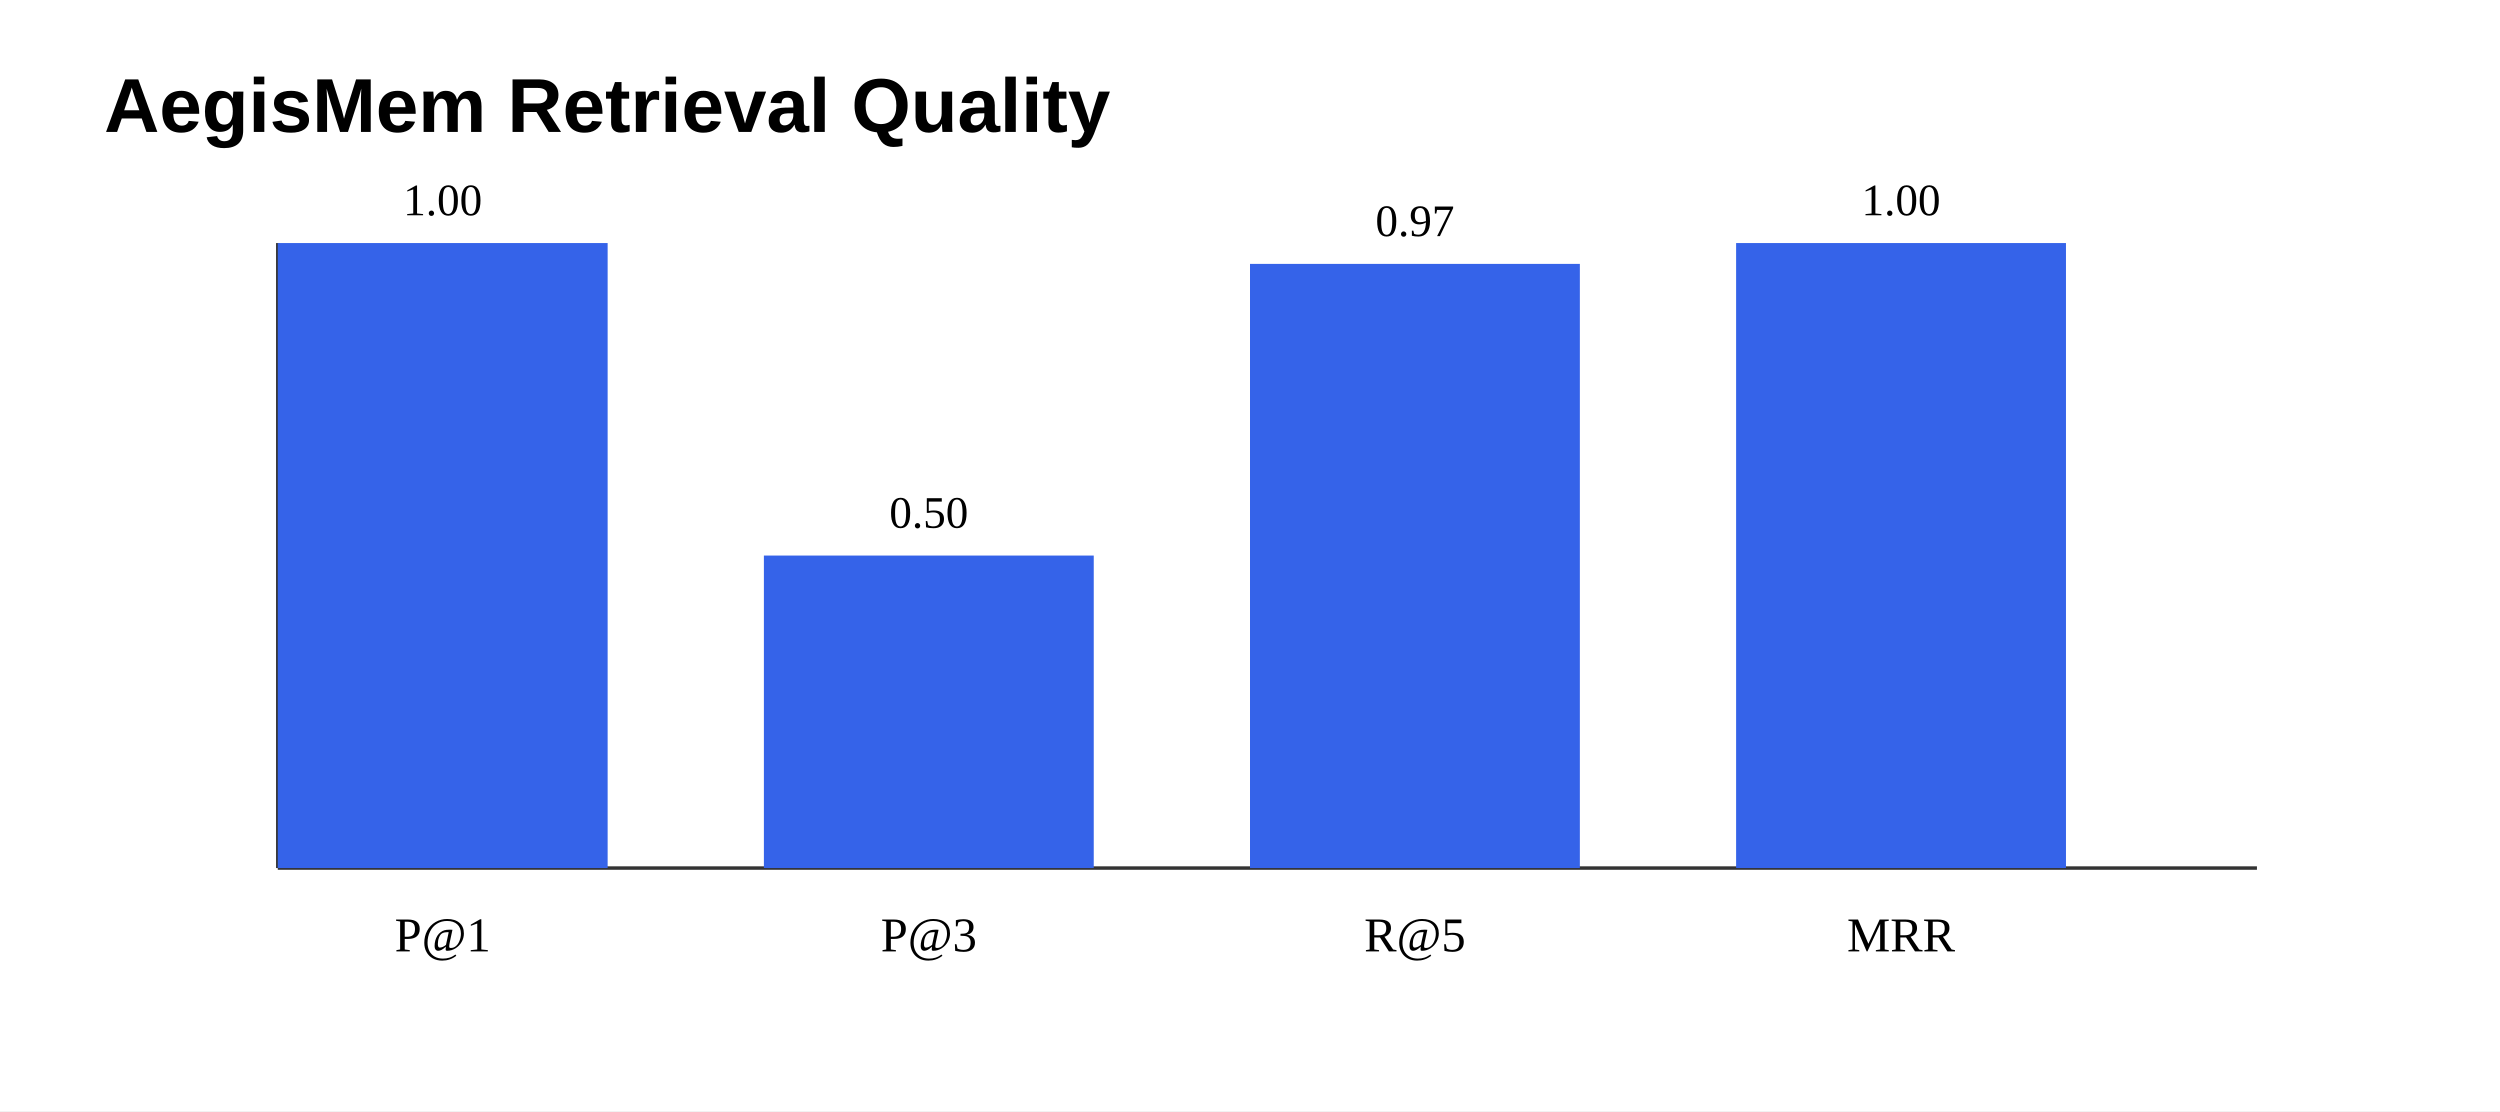
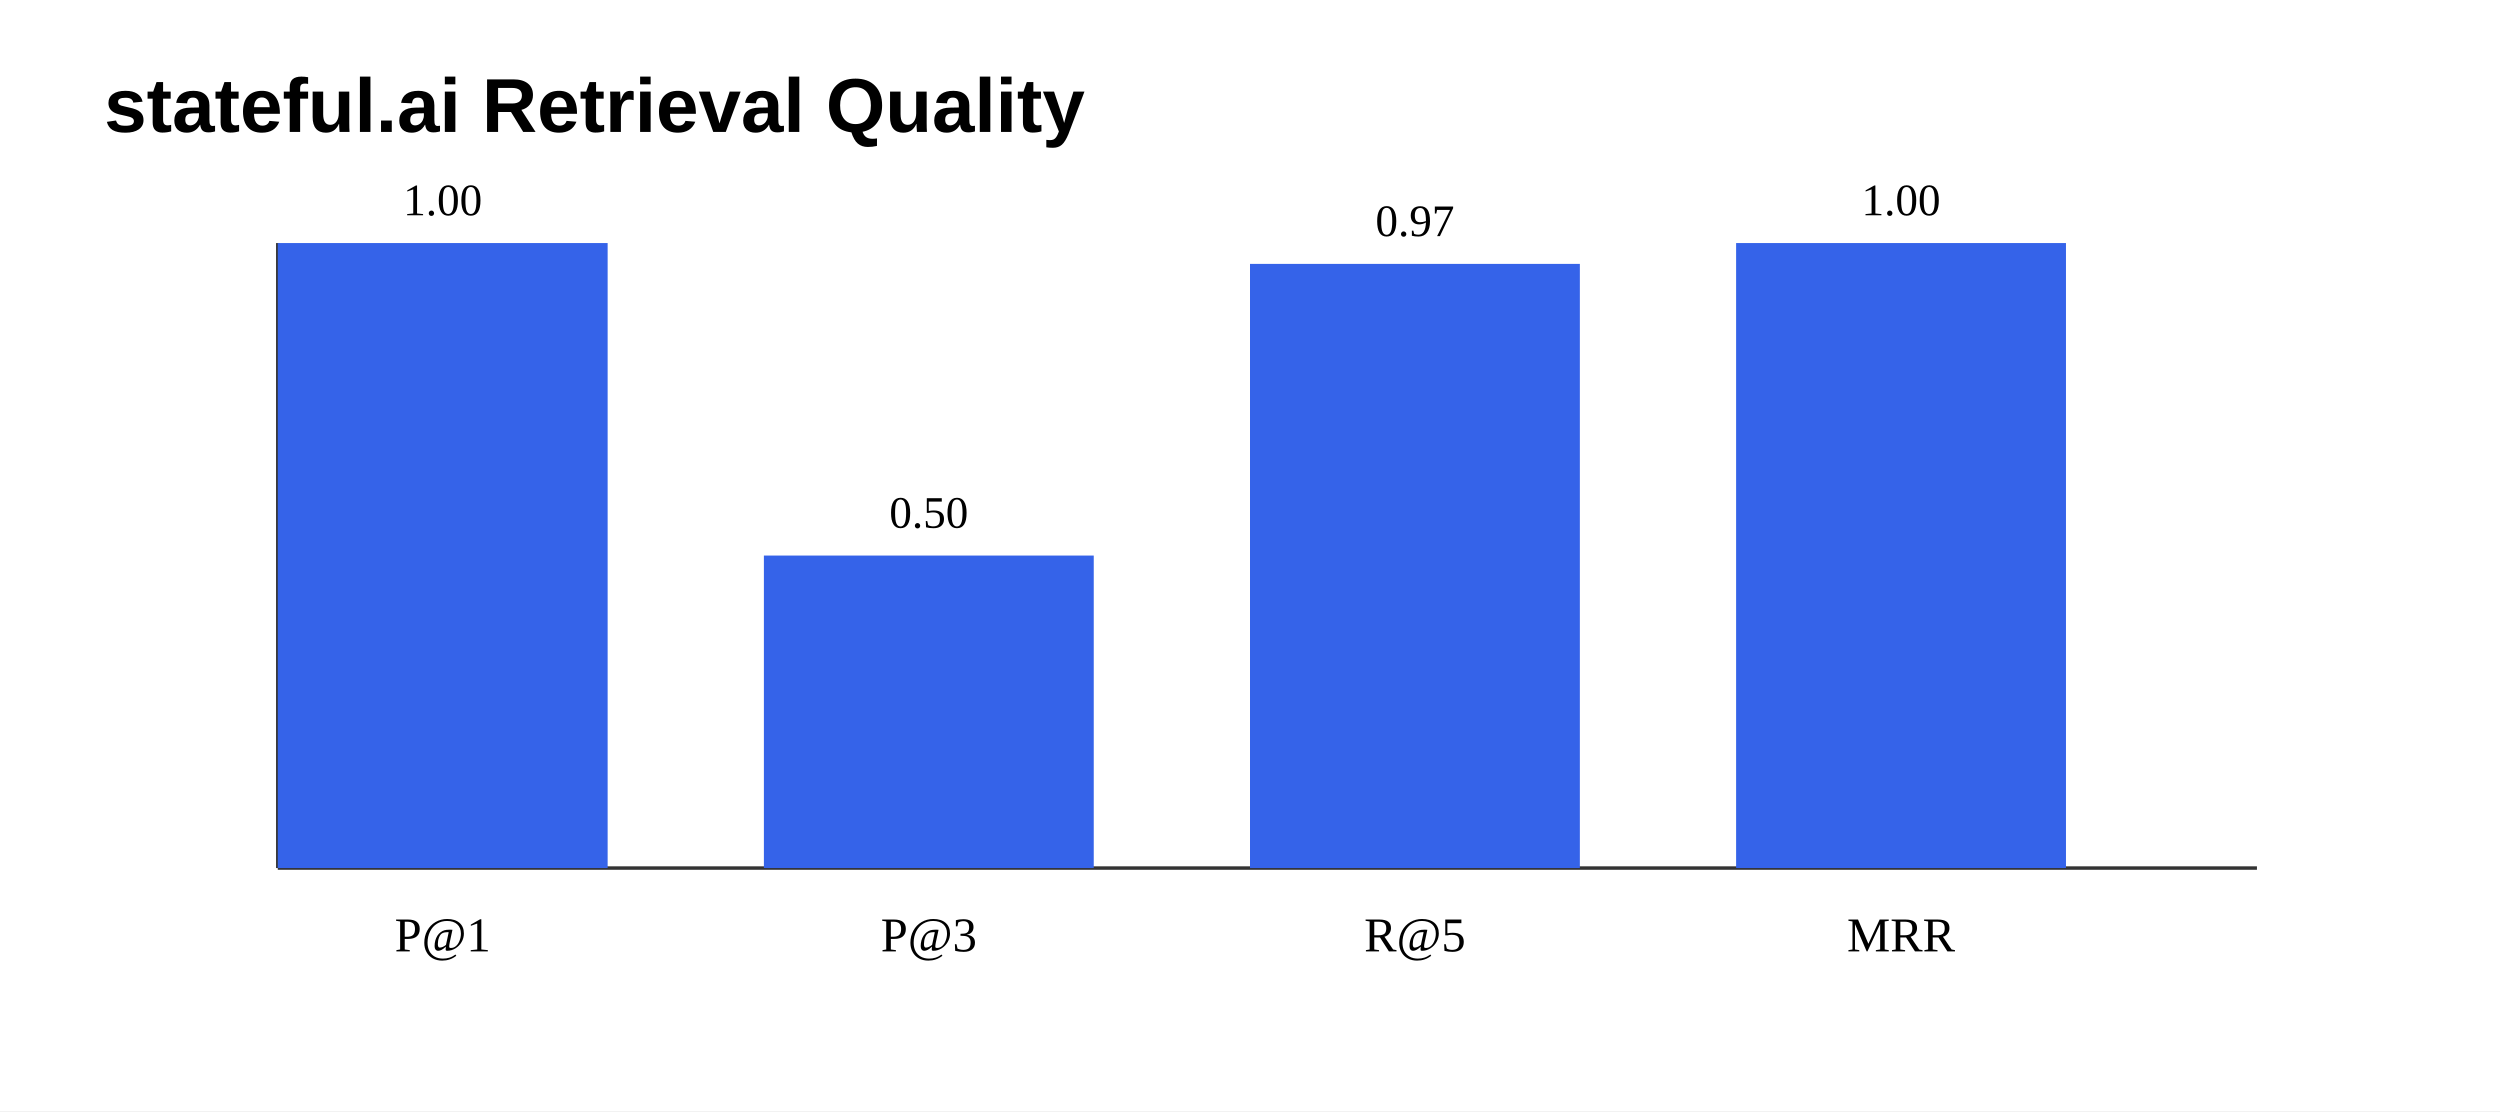
<svg xmlns="http://www.w3.org/2000/svg" width="720" height="320" viewBox="0 0 720 320">
  <rect width="100%" height="100%" fill="white" />
-   <text x="30" y="38" font-size="22" font-family="Arial" font-weight="700">AegisMem Retrieval Quality</text>
+   <text x="30" y="38" font-size="22" font-family="Arial" font-weight="700">stateful.ai Retrieval Quality</text>
  <line x1="80" y1="250" x2="650" y2="250" stroke="#333" />
  <line x1="80" y1="70" x2="80" y2="250" stroke="#333" />
  <rect x="80" y="70.0" width="95" height="180.0" fill="#3563e9" />
  <rect x="220" y="160.0" width="95" height="90.0" fill="#3563e9" />
  <rect x="360" y="76.0" width="95" height="174.0" fill="#3563e9" />
  <rect x="500" y="70.0" width="95" height="180.0" fill="#3563e9" />
  <text x="127.5" y="274" text-anchor="middle" font-size="14">P@1</text>
  <text x="127.5" y="62.0" text-anchor="middle" font-size="13">1.00</text>
  <text x="267.5" y="274" text-anchor="middle" font-size="14">P@3</text>
  <text x="267.5" y="152.0" text-anchor="middle" font-size="13">0.50</text>
  <text x="407.5" y="274" text-anchor="middle" font-size="14">R@5</text>
  <text x="407.5" y="68.0" text-anchor="middle" font-size="13">0.97</text>
  <text x="547.5" y="274" text-anchor="middle" font-size="14">MRR</text>
  <text x="547.5" y="62.0" text-anchor="middle" font-size="13">1.00</text>
</svg>
